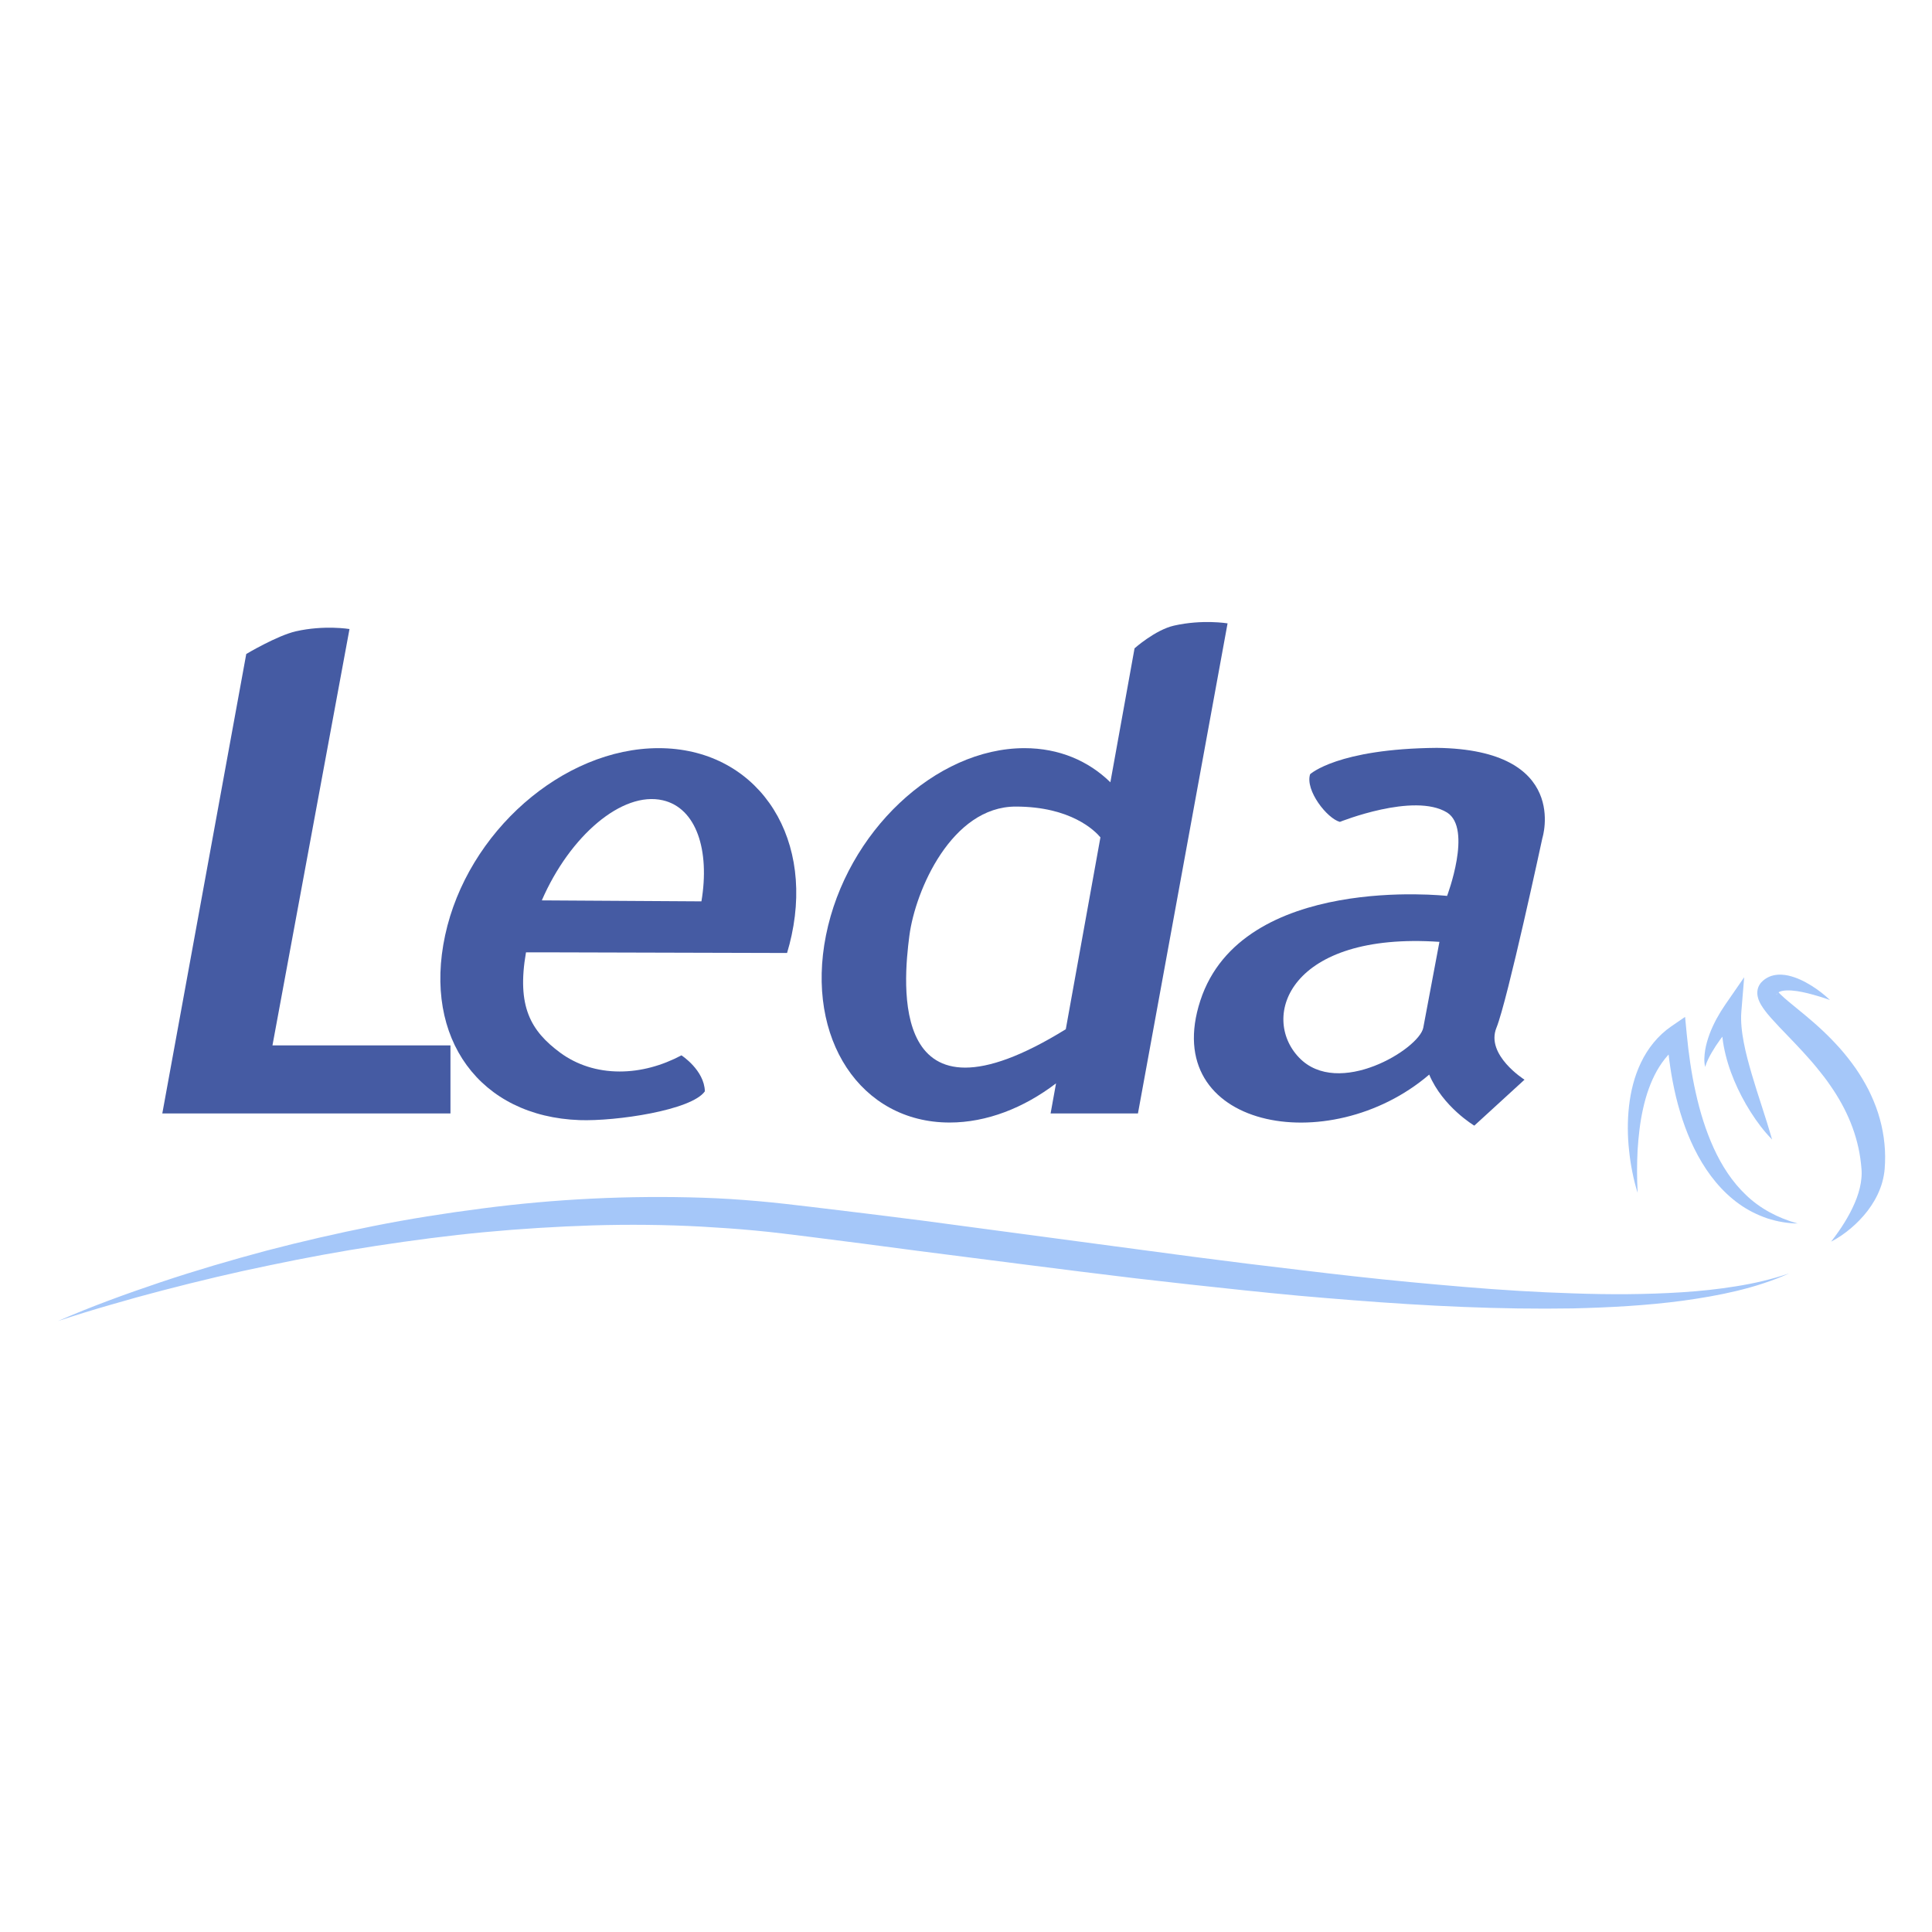
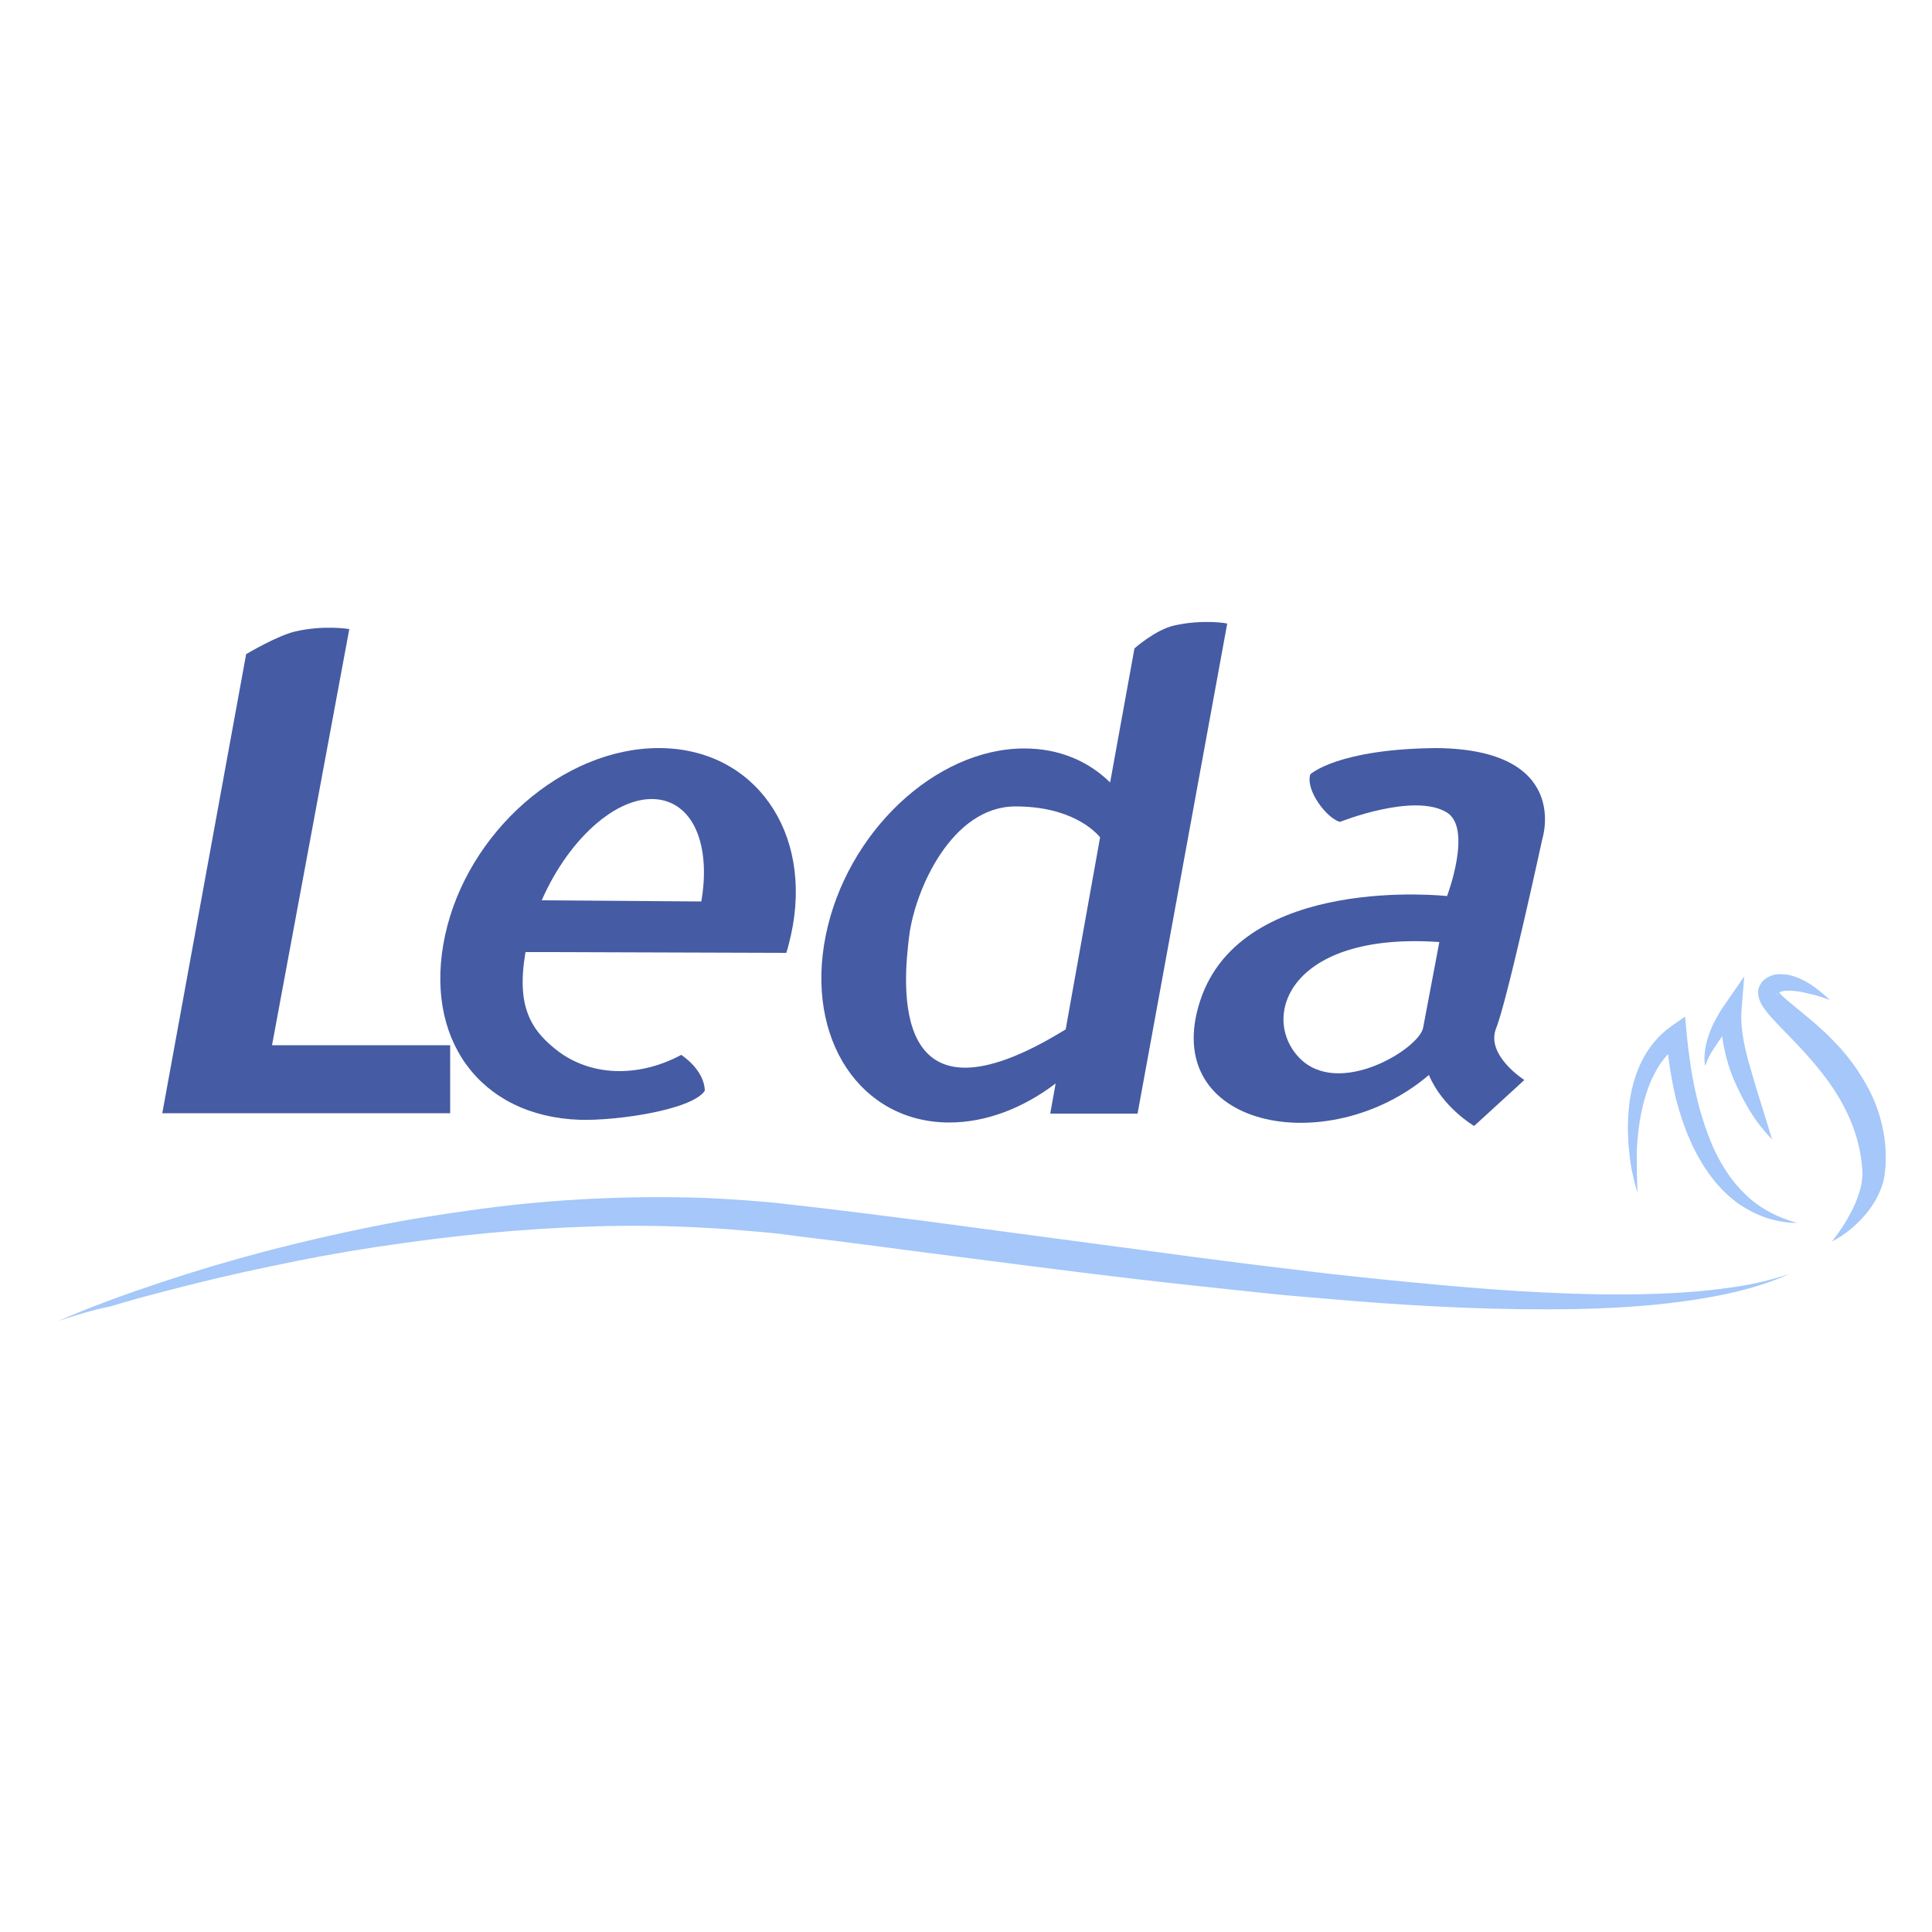
- <svg xmlns="http://www.w3.org/2000/svg" version="1.1" id="Calque_1" x="0px" y="0px" width="500px" height="500px" viewBox="0 0 500 500" enable-background="new 0 0 500 500" xml:space="preserve">
-   <g>
-     <g>
-       <path fill="#455BA3" d="M90.449,162.793c0,0-6.528-1.083-13.873,0.587c-4.844,1.101-12.845,5.872-12.845,5.872L42.005,288.159    h25.249h49.325v-17.616H70.513L90.449,162.793z" />
-       <path fill="#455BA3" d="M170.452,193.621c-24.762,0-49.5,21.689-55.256,48.444c-5.754,26.754,9.041,46.909,34.816,47.819    c9.358,0.33,28.956-2.532,32.406-7.45c-0.146-5.505-6.058-9.311-6.058-9.311c-5.038,2.668-10.492,4.179-15.98,4.179    c-5.929,0-11.158-1.763-15.373-4.844c-7.653-5.656-11.313-11.973-8.881-25.99h6.726l60.837,0.164    c0.454-1.503,0.848-3.027,1.179-4.566C210.624,215.31,195.215,193.621,170.452,193.621z M181.53,233.271l-41.31-0.253    c7.251-16.695,20.795-28.327,31.316-25.904C180.216,209.112,183.754,220.041,181.53,233.271z" />
-       <path fill="#455BA3" d="M303.822,161.912c-4.845,1.101-10.202,5.873-10.202,5.873l-6.257,34.671    c-5.674-5.559-13.289-8.834-22.223-8.834c-23.024,0-46.028,21.689-51.379,48.444c-5.351,26.754,8.978,48.443,32.002,48.443    c9.613,0,19.215-3.789,27.538-10.139l-1.407,7.79h22.606l23.194-126.834C317.694,161.325,311.166,160.242,303.822,161.912z     M275.826,266.364c-46.193,28.54-42.026-12.284-40.487-24.153c1.542-11.891,11.01-33.47,27.525-33.47    c14.333,0,20.537,6.301,21.925,7.965L275.826,266.364z" />
-       <path fill="#455BA3" d="M399.167,216.888c0,0,7.267-22.9-27.305-23.341c-25.764,0.22-32.81,6.826-32.81,6.826    c-1.321,4.184,4.403,11.45,7.707,12.331c0,0,19.157-7.707,27.744-2.422c6.606,4.184,0,21.58,0,21.58s-53.067-5.945-63.856,27.084    c-10.79,33.029,33.249,41.397,59.232,19.157c3.523,8.367,11.671,13.212,11.671,13.212l12.991-11.891    c0,0-10.129-6.386-7.267-13.433C390.139,258.946,399.167,216.888,399.167,216.888z M368.339,265.992    c-1.101,5.505-22.02,18.276-32.148,7.707c-10.13-10.569-2.423-32.589,36.332-29.947L368.339,265.992z" />
-     </g>
-     <path fill="#A5C7F9" d="M14.996,341.887c8.669-3.792,17.58-7.026,26.558-10.045c8.984-3.014,18.087-5.674,27.25-8.134   c9.176-2.408,18.434-4.527,27.752-6.39c9.318-1.865,18.717-3.339,28.155-4.56c18.876-2.469,37.987-3.411,57.097-2.791   c4.778,0.153,9.553,0.462,14.32,0.883c2.384,0.21,4.766,0.445,7.146,0.718l7.059,0.822c9.398,1.113,18.783,2.282,28.162,3.469   l56.172,7.507c9.352,1.27,18.706,2.501,28.064,3.66l14.042,1.688c4.679,0.568,9.36,1.115,14.043,1.631   c9.365,1.046,18.743,1.918,28.125,2.707c9.381,0.79,18.775,1.379,28.175,1.669c9.398,0.335,18.807,0.314,28.187-0.286   c4.688-0.305,9.366-0.784,14.006-1.547c4.642-0.741,9.246-1.787,13.717-3.333c-8.655,3.896-18.111,5.769-27.505,7.067   c-9.429,1.263-18.936,1.755-28.429,1.991c-18.995,0.315-37.964-0.624-56.853-2.109c-4.724-0.364-9.443-0.76-14.16-1.177   c-4.715-0.433-9.426-0.915-14.133-1.4c-9.415-0.978-18.819-2.027-28.216-3.114c-18.782-2.247-37.521-4.729-56.256-7.098   c-9.359-1.246-18.717-2.474-28.076-3.646l-7.012-0.863c-2.313-0.279-4.63-0.523-6.951-0.743c-4.641-0.442-9.296-0.751-13.956-1.02   c-9.322-0.502-18.68-0.585-28.035-0.313c-9.354,0.302-18.711,0.873-28.049,1.752c-9.341,0.87-18.65,2.121-27.942,3.527   c-9.292,1.416-18.545,3.128-27.757,5.065c-9.225,1.89-18.39,4.088-27.518,6.46c-4.566,1.185-9.112,2.443-13.643,3.768   C23.996,339.006,19.482,340.395,14.996,341.887z" />
-     <path fill="#A5C7F9" d="M423.829,308.711c-0.584-1.775-1.026-3.599-1.389-5.438c-0.379-1.839-0.644-3.701-0.838-5.577   c-0.413-3.751-0.438-7.569-0.017-11.399c0.44-3.819,1.354-7.685,3.104-11.312c1.72-3.62,4.379-6.995,7.829-9.36l3.581-2.455   l0.421,4.383c0.49,5.105,1.199,10.181,2.317,15.141c1.087,4.964,2.577,9.817,4.646,14.381c2.075,4.551,4.793,8.806,8.432,12.239   c3.609,3.466,8.218,5.924,13.31,7.325c-2.642-0.038-5.304-0.496-7.88-1.338c-2.557-0.882-5.044-2.11-7.276-3.727   c-4.502-3.211-8.013-7.676-10.626-12.47c-2.63-4.813-4.407-9.994-5.696-15.229c-1.249-5.25-2.012-10.58-2.352-15.919l4.001,1.928   c-1.354,0.889-2.59,1.955-3.695,3.169c-1.1,1.221-2.062,2.591-2.899,4.064c-1.655,2.959-2.804,6.307-3.572,9.784   c-0.787,3.479-1.185,7.092-1.42,10.741C423.623,301.296,423.61,304.989,423.829,308.711z" />
-     <path fill="#A5C7F9" d="M458.62,294.911c-2.15-2.181-3.964-4.625-5.589-7.182c-1.619-2.562-3.036-5.259-4.222-8.082   c-1.187-2.823-2.118-5.783-2.704-8.88c-0.566-3.091-0.771-6.372-0.079-9.695l4.166,1.813c-0.879,0.991-1.751,1.99-2.585,3.019   c-0.842,1.021-1.655,2.067-2.43,3.145c-0.783,1.074-1.511,2.188-2.188,3.347c-0.669,1.165-1.302,2.369-1.691,3.726   c-0.349-1.401-0.22-2.889-0.009-4.32c0.232-1.438,0.649-2.836,1.148-4.196c0.509-1.357,1.123-2.668,1.803-3.939   c0.691-1.263,1.441-2.49,2.255-3.668l4.899-7.091l-0.734,8.904c-0.21,2.551,0.115,5.264,0.629,7.984   c0.513,2.729,1.27,5.469,2.071,8.227C454.977,283.551,456.943,289.059,458.62,294.911z" />
-     <path fill="#A5C7F9" d="M473.594,258.799c-1.918-0.676-3.838-1.258-5.733-1.736c-1.887-0.456-3.807-0.812-5.494-0.741   c-0.83,0.031-1.594,0.187-2.05,0.465c-0.233,0.135-0.379,0.28-0.483,0.423c-0.051,0.074-0.092,0.15-0.128,0.231l-0.004,0.008   c0.027-0.035-0.068,0.089,0.062-0.077l-0.024,0.04c-0.013,0.023-0.038,0.062-0.042,0.073c0.062-0.06,0.127-0.173,0.148-0.195   c0.055-0.085,0.108-0.195,0.141-0.299c0.109-0.471,0.041-0.492,0.192-0.321c0.13,0.16,0.362,0.43,0.638,0.701   c0.553,0.558,1.264,1.152,1.975,1.764c2.936,2.423,6.169,4.975,9.154,7.821c1.51,1.416,2.948,2.932,4.353,4.499   c1.387,1.585,2.696,3.258,3.93,5.004c1.209,1.763,2.326,3.608,3.317,5.533c0.962,1.938,1.823,3.942,2.488,6.021   c1.337,4.15,1.98,8.546,1.812,12.858c-0.021,0.554-0.04,1.046-0.094,1.645l-0.096,0.877c-0.043,0.297-0.084,0.586-0.14,0.875   c-0.21,1.156-0.52,2.273-0.933,3.333c-0.803,2.127-1.939,4.029-3.232,5.735c-1.308,1.7-2.774,3.215-4.363,4.551   c-1.581,1.339-3.282,2.517-5.101,3.449c2.492-3.201,4.634-6.539,6.113-9.989c0.74-1.717,1.287-3.464,1.572-5.173   c0.133-0.857,0.224-1.698,0.224-2.524c0.012-0.811-0.092-1.622-0.182-2.574c-0.795-7.327-3.676-14.043-7.899-20.101   c-1.036-1.529-2.177-3.005-3.373-4.456c-1.177-1.467-2.45-2.874-3.738-4.296c-1.289-1.422-2.646-2.805-4.004-4.235   c-1.373-1.417-2.761-2.852-4.162-4.42c-0.707-0.787-1.395-1.618-2.094-2.612c-0.347-0.505-0.699-1.048-1.031-1.771   c-0.164-0.366-0.322-0.776-0.429-1.306c-0.104-0.519-0.154-1.176,0.011-1.884c0.081-0.348,0.212-0.697,0.383-1.002   c0.07-0.138,0.209-0.352,0.335-0.52l0.219-0.252c0.283-0.301,0.599-0.576,0.935-0.816c0.674-0.478,1.424-0.805,2.142-0.968   c1.447-0.335,2.725-0.206,3.868,0.032c2.281,0.519,4.171,1.486,5.947,2.572C470.49,256.133,472.115,257.392,473.594,258.799z" />
-   </g>
+ <svg xmlns="http://www.w3.org/2000/svg" version="1.1" id="Calque_1" x="0px" y="0px" viewBox="-345 170.9 500 500" style="enable-background:new -345 170.9 500 500;" xml:space="preserve">
+   <style type="text/css">
+ 	.st0{fill:#455BA3;}
+ 	.st1{fill:#A5C7F9;}
+ </style>
+   <path class="st0" d="M-254.6,333.7c0,0-6.5-1.1-13.9,0.6c-4.8,1.1-12.8,5.9-12.8,5.9L-303,459h25.2h49.3v-17.6h-46.1L-254.6,333.7z" />
+   <path class="st0" d="M-174.5,364.5c-24.8,0-49.5,21.7-55.3,48.4c-5.8,26.8,9,46.9,34.8,47.8c9.4,0.3,29-2.5,32.4-7.5  c-0.1-5.5-6.1-9.3-6.1-9.3c-5,2.7-10.5,4.2-16,4.2c-5.9,0-11.2-1.8-15.4-4.8c-7.7-5.7-11.3-12-8.9-26h6.7l60.8,0.2  c0.5-1.5,0.8-3,1.2-4.6C-134.4,386.2-149.8,364.5-174.5,364.5z M-163.5,404.2l-41.3-0.3c7.3-16.7,20.8-28.3,31.3-25.9  C-164.8,380-161.2,390.9-163.5,404.2z" />
+   <path class="st0" d="M-41.2,332.8c-4.8,1.1-10.2,5.9-10.2,5.9l-6.3,34.7c-5.7-5.6-13.3-8.8-22.2-8.8c-23,0-46,21.7-51.4,48.4  c-5.4,26.8,9,48.4,32,48.4c9.6,0,19.2-3.8,27.5-10.1l-1.4,7.8h22.6l23.2-126.8C-27.3,332.2-33.8,331.1-41.2,332.8z M-69.2,437.3  c-46.2,28.5-42-12.3-40.5-24.2c1.5-11.9,11-33.5,27.5-33.5c14.3,0,20.5,6.3,21.9,8L-69.2,437.3z" />
+   <path class="st0" d="M54.2,387.8c0,0,7.3-22.9-27.3-23.3c-25.8,0.2-32.8,6.8-32.8,6.8c-1.3,4.2,4.4,11.5,7.7,12.3  c0,0,19.2-7.7,27.7-2.4c6.6,4.2,0,21.6,0,21.6s-53.1-5.9-63.9,27.1c-10.8,33,33.2,41.4,59.2,19.2c3.5,8.4,11.7,13.2,11.7,13.2  l13-11.9c0,0-10.1-6.4-7.3-13.4C45.1,429.8,54.2,387.8,54.2,387.8z M23.3,436.9c-1.1,5.5-22,18.3-32.1,7.7  c-10.1-10.6-2.4-32.6,36.3-29.9L23.3,436.9z" />
+   <path class="st1" d="M-330,512.8c8.7-3.8,17.6-7,26.6-10c9-3,18.1-5.7,27.2-8.1c9.2-2.4,18.4-4.5,27.8-6.4  c9.3-1.9,18.7-3.3,28.2-4.6c18.9-2.5,38-3.4,57.1-2.8c4.8,0.2,9.6,0.5,14.3,0.9c2.4,0.2,4.8,0.4,7.1,0.7l7.1,0.8  c9.4,1.1,18.8,2.3,28.2,3.5l56.2,7.5c9.4,1.3,18.7,2.5,28.1,3.7l14,1.7c4.7,0.6,9.4,1.1,14,1.6c9.4,1,18.7,1.9,28.1,2.7  c9.4,0.8,18.8,1.4,28.2,1.7c9.4,0.3,18.8,0.3,28.2-0.3c4.7-0.3,9.4-0.8,14-1.5c4.6-0.7,9.2-1.8,13.7-3.3c-8.7,3.9-18.1,5.8-27.5,7.1  c-9.4,1.3-18.9,1.8-28.4,2c-19,0.3-38-0.6-56.9-2.1c-4.7-0.4-9.4-0.8-14.2-1.2c-4.7-0.4-9.4-0.9-14.1-1.4c-9.4-1-18.8-2-28.2-3.1  c-18.8-2.2-37.5-4.7-56.3-7.1c-9.4-1.2-18.7-2.5-28.1-3.6l-7-0.9c-2.3-0.3-4.6-0.5-7-0.7c-4.6-0.4-9.3-0.8-14-1  c-9.3-0.5-18.7-0.6-28-0.3c-9.4,0.3-18.7,0.9-28,1.8c-9.3,0.9-18.6,2.1-27.9,3.5c-9.3,1.4-18.5,3.1-27.8,5.1  c-9.2,1.9-18.4,4.1-27.5,6.5c-4.6,1.2-9.1,2.4-13.6,3.8C-321,509.9-325.5,511.3-330,512.8z" />
+   <path class="st1" d="M78.8,479.6c-0.6-1.8-1-3.6-1.4-5.4c-0.4-1.8-0.6-3.7-0.8-5.6c-0.4-3.8-0.4-7.6,0-11.4  c0.4-3.8,1.4-7.7,3.1-11.3c1.7-3.6,4.4-7,7.8-9.4l3.6-2.5l0.4,4.4c0.5,5.1,1.2,10.2,2.3,15.1c1.1,5,2.6,9.8,4.6,14.4  c2.1,4.6,4.8,8.8,8.4,12.2c3.6,3.5,8.2,5.9,13.3,7.3c-2.6,0-5.3-0.5-7.9-1.3c-2.6-0.9-5-2.1-7.3-3.7c-4.5-3.2-8-7.7-10.6-12.5  c-2.6-4.8-4.4-10-5.7-15.2c-1.2-5.2-2-10.6-2.4-15.9l4,1.9c-1.4,0.9-2.6,2-3.7,3.2c-1.1,1.2-2.1,2.6-2.9,4.1c-1.7,3-2.8,6.3-3.6,9.8  c-0.8,3.5-1.2,7.1-1.4,10.7C78.6,472.2,78.6,475.9,78.8,479.6z" />
+   <path class="st1" d="M113.6,465.8c-2.1-2.2-4-4.6-5.6-7.2c-1.6-2.6-3-5.3-4.2-8.1c-1.2-2.8-2.1-5.8-2.7-8.9  c-0.6-3.1-0.8-6.4-0.1-9.7l4.2,1.8c-0.9,1-1.8,2-2.6,3c-0.8,1-1.7,2.1-2.4,3.1c-0.8,1.1-1.5,2.2-2.2,3.3c-0.7,1.2-1.3,2.4-1.7,3.7  c-0.3-1.4-0.2-2.9,0-4.3c0.2-1.4,0.6-2.8,1.1-4.2c0.5-1.4,1.1-2.7,1.8-3.9c0.7-1.3,1.4-2.5,2.3-3.7l4.9-7.1l-0.7,8.9  c-0.2,2.6,0.1,5.3,0.6,8c0.5,2.7,1.3,5.5,2.1,8.2C110,454.4,111.9,459.9,113.6,465.8z" />
+   <path class="st1" d="M128.6,429.7c-1.9-0.7-3.8-1.3-5.7-1.7c-1.9-0.5-3.8-0.8-5.5-0.7c-0.8,0-1.6,0.2-2,0.5  c-0.2,0.1-0.4,0.3-0.5,0.4c-0.1,0.1-0.1,0.1-0.1,0.2l0,0c0,0-0.1,0.1,0.1-0.1l0,0c0,0,0,0.1,0,0.1c0.1-0.1,0.1-0.2,0.1-0.2  c0.1-0.1,0.1-0.2,0.1-0.3c0.1-0.5,0-0.5,0.2-0.3c0.1,0.2,0.4,0.4,0.6,0.7c0.6,0.6,1.3,1.2,2,1.8c2.9,2.4,6.2,5,9.2,7.8  c1.5,1.4,2.9,2.9,4.4,4.5c1.4,1.6,2.7,3.3,3.9,5c1.2,1.8,2.3,3.6,3.3,5.5c1,1.9,1.8,3.9,2.5,6c1.3,4.1,2,8.5,1.8,12.9  c0,0.6,0,1-0.1,1.6l-0.1,0.9c0,0.3-0.1,0.6-0.1,0.9c-0.2,1.2-0.5,2.3-0.9,3.3c-0.8,2.1-1.9,4-3.2,5.7c-1.3,1.7-2.8,3.2-4.4,4.6  c-1.6,1.3-3.3,2.5-5.1,3.4c2.5-3.2,4.6-6.5,6.1-10c0.7-1.7,1.3-3.5,1.6-5.2c0.1-0.9,0.2-1.7,0.2-2.5c0-0.8-0.1-1.6-0.2-2.6  c-0.8-7.3-3.7-14-7.9-20.1c-1-1.5-2.2-3-3.4-4.5c-1.2-1.5-2.5-2.9-3.7-4.3c-1.3-1.4-2.6-2.8-4-4.2c-1.4-1.4-2.8-2.9-4.2-4.4  c-0.7-0.8-1.4-1.6-2.1-2.6c-0.3-0.5-0.7-1-1-1.8c-0.2-0.4-0.3-0.8-0.4-1.3c-0.1-0.5-0.2-1.2,0-1.9c0.1-0.3,0.2-0.7,0.4-1  c0.1-0.1,0.2-0.4,0.3-0.5l0.2-0.3c0.3-0.3,0.6-0.6,0.9-0.8c0.7-0.5,1.4-0.8,2.1-1c1.4-0.3,2.7-0.2,3.9,0c2.3,0.5,4.2,1.5,5.9,2.6  C125.5,427,127.1,428.3,128.6,429.7z" />
</svg>
